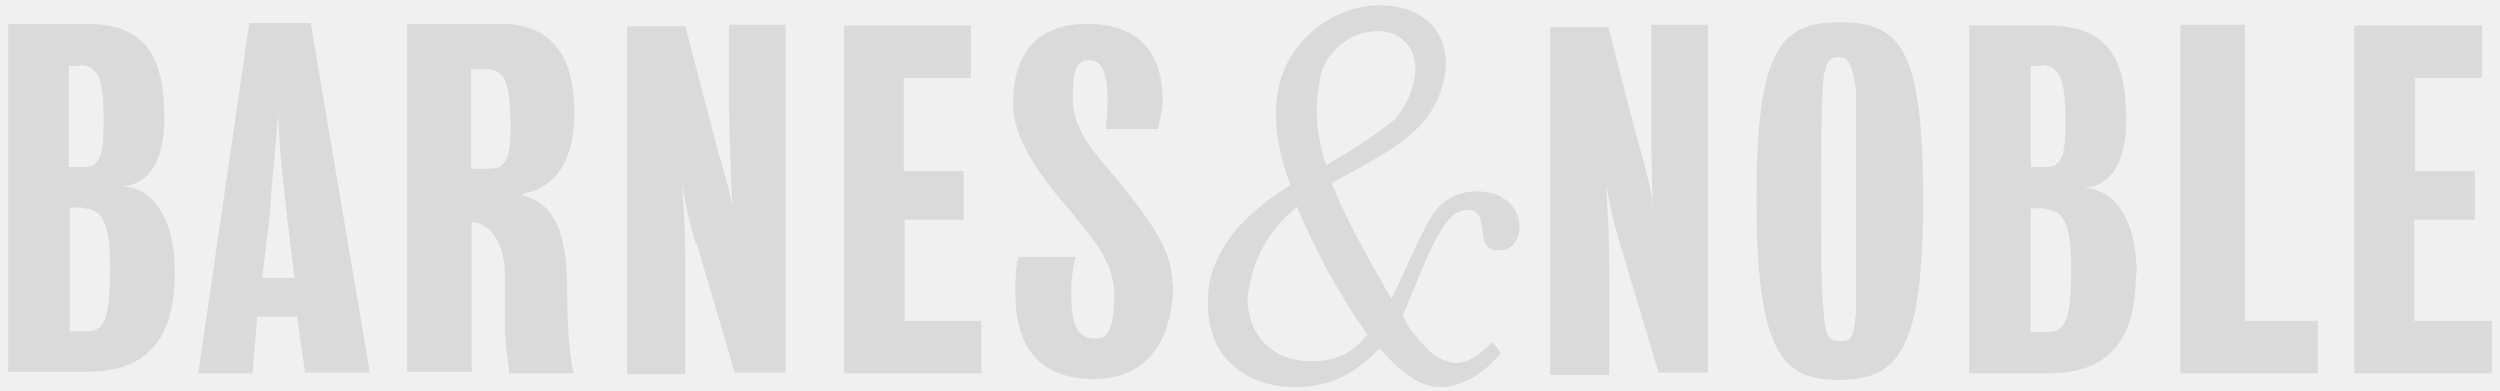
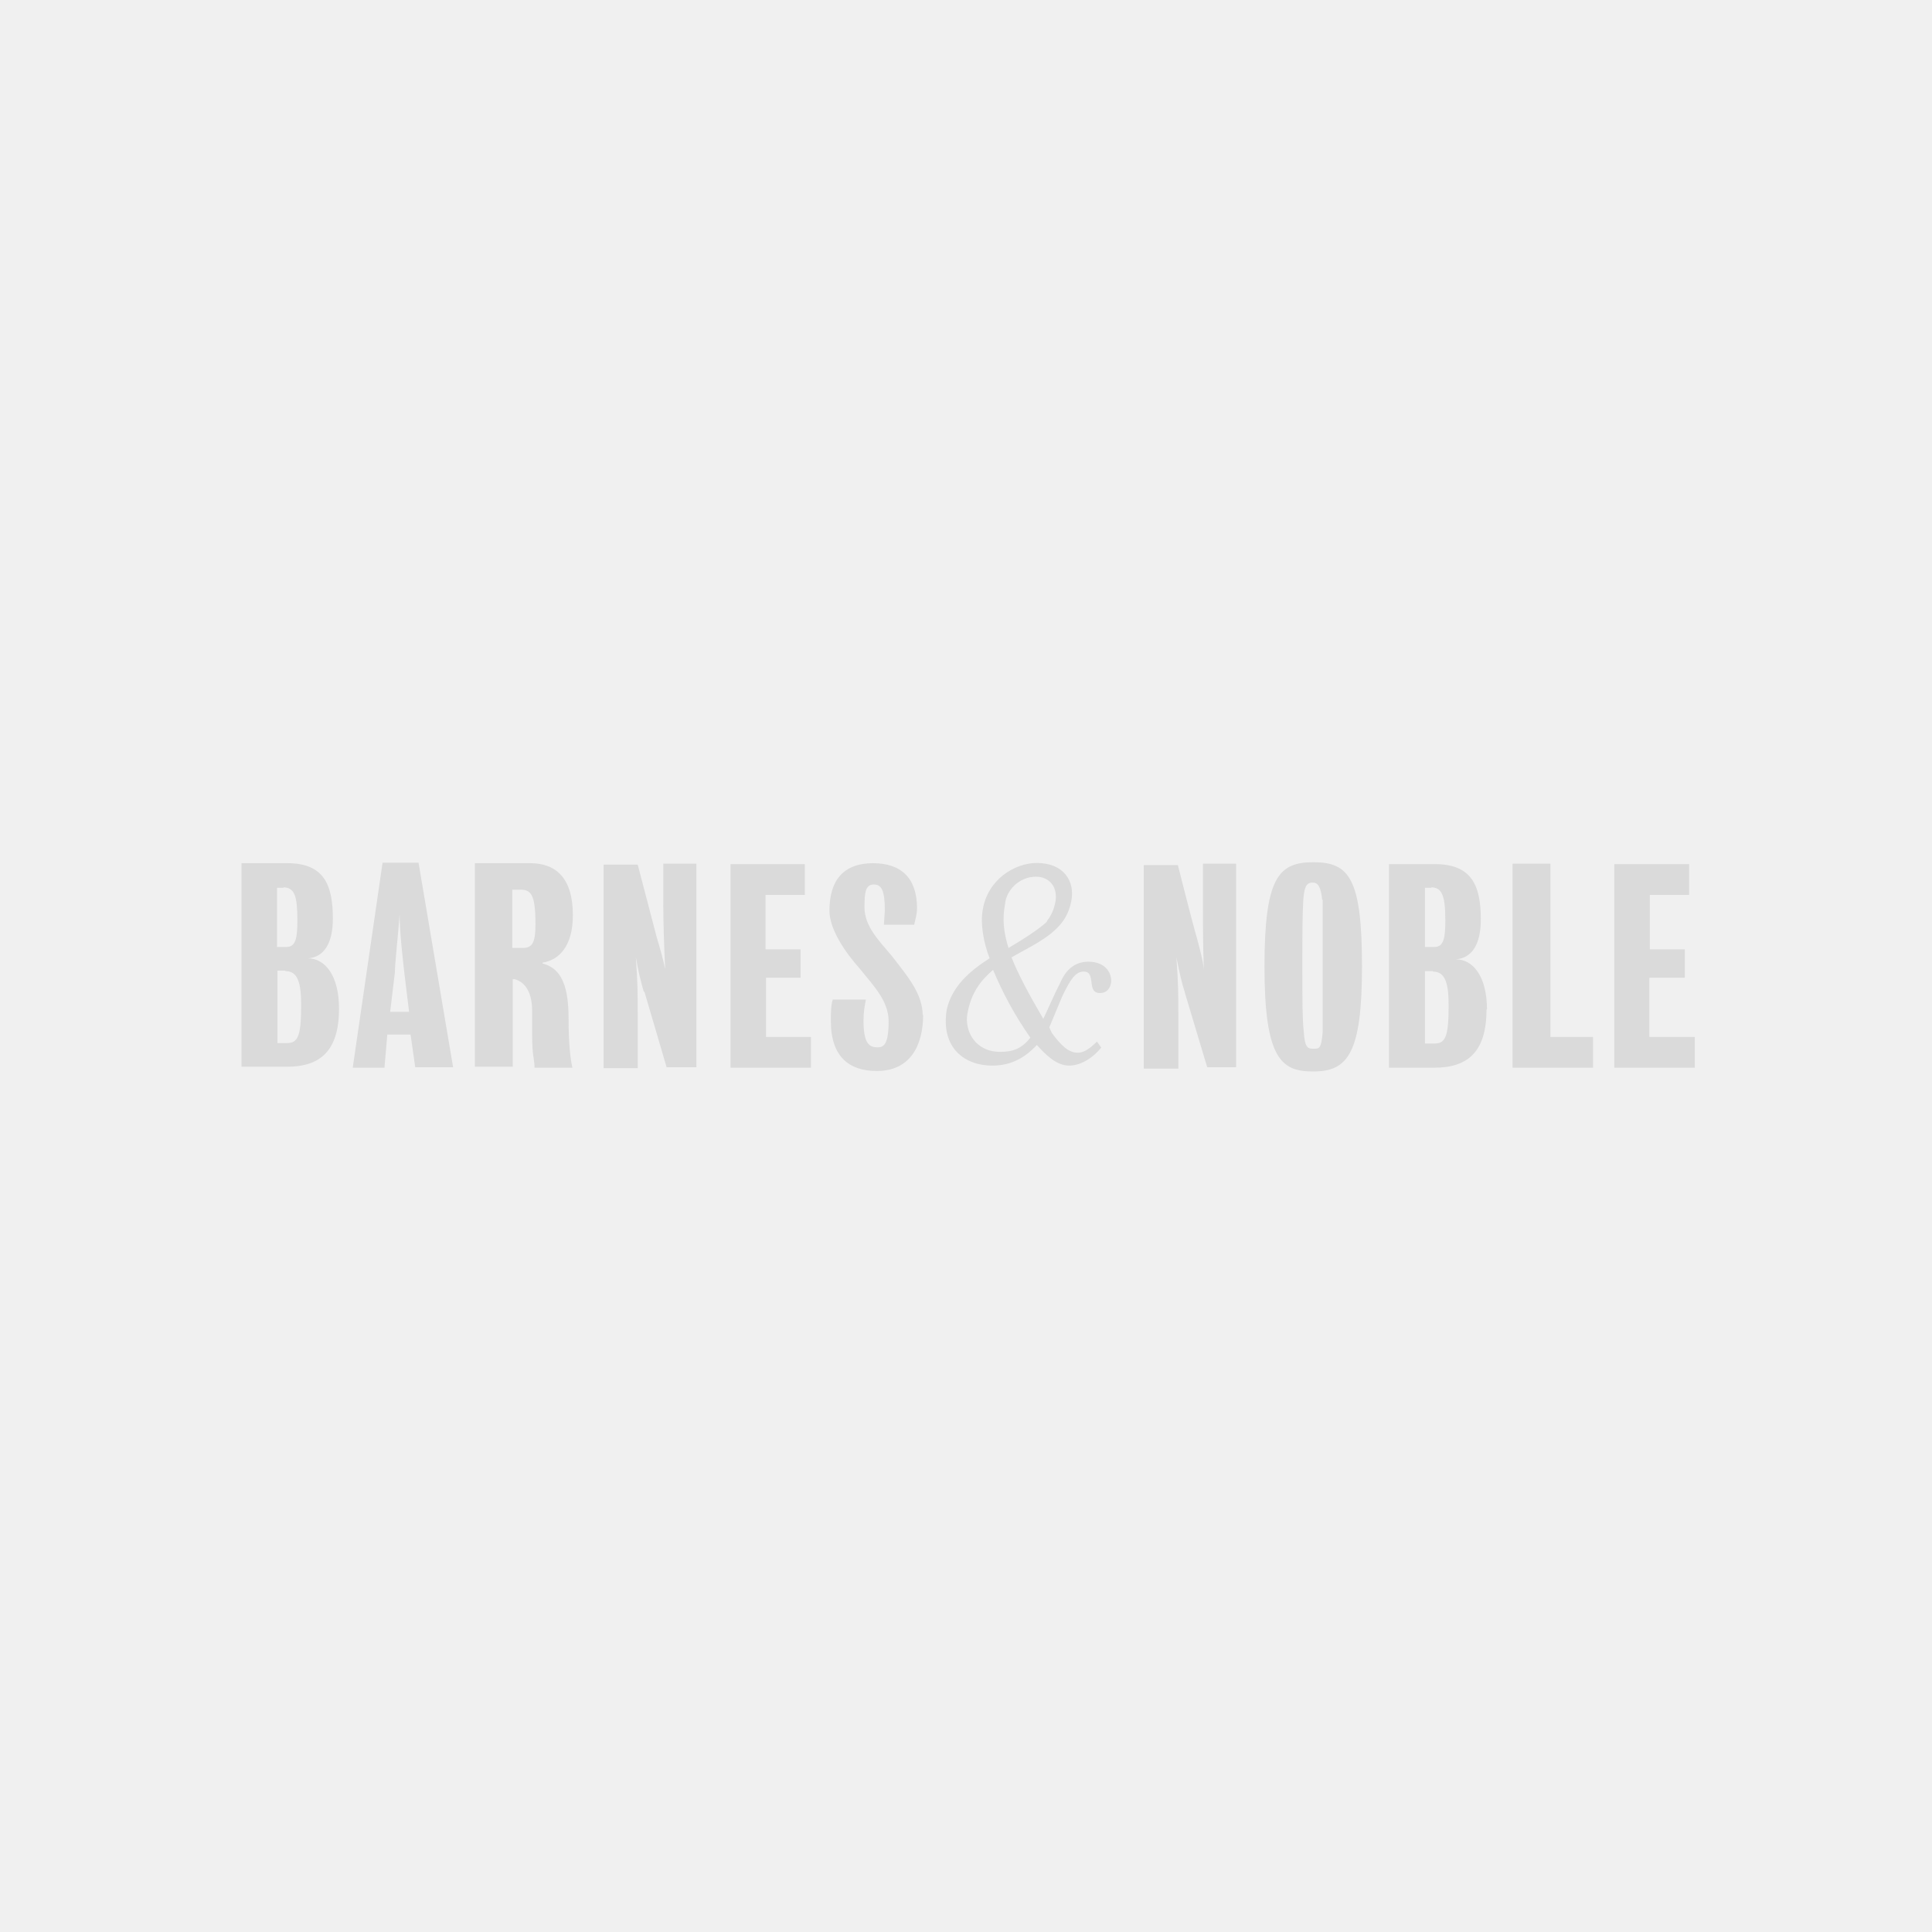
- <svg xmlns="http://www.w3.org/2000/svg" height="37" viewBox="0 0 237 37" width="237">
-   <path d="m173.535 101.931c.997-1.304 1.304-2.301 1.534-3.375.537-2.761-1.073-4.602-3.451-4.602-3.068 0-5.369 2.531-5.522 4.908-.536 2.608-.23 5.139.614 7.823 1.84-1.074 5.675-3.451 6.903-4.755zm-14.189 16.643c-.46 2.838 1.304 6.672 5.906 6.672 2.301 0 3.835-.614 5.369-2.531-2.914-4.142-4.985-8.13-6.672-12.118-2.301 1.994-3.988 4.218-4.602 7.976zm25.693-5.752c-.153 1.074-.767 1.917-1.994 1.917-2.53 0-.537-3.835-2.914-3.835-1.381 0-2.301 1.227-3.835 4.448l-2.301 5.522.459.997c1.534 2.071 2.914 3.528 4.602 3.528.92 0 1.917-.46 3.451-1.994l.767 1.074c-1.687 2.071-3.835 3.221-5.752 3.221-2.301 0-4.294-2.071-5.752-3.681-2.147 2.301-4.602 3.681-7.976 3.681-4.832 0-9.203-3.068-8.13-9.97.92-4.142 4.065-6.903 7.669-9.203-1.074-2.761-1.687-6.136-1.226-8.667.843-5.292 5.598-8.36 9.663-8.36 4.755 0 6.903 3.221 6.136 6.903-.383 1.917-1.226 3.681-3.221 5.369-2.071 1.841-5.522 3.451-7.439 4.602 1.227 3.068 3.068 6.519 5.675 10.967.767-1.534 1.917-4.295 3.068-6.519.997-2.301 2.608-3.681 4.985-3.681 3.298 0 4.218 2.301 4.065 3.681zm-136.21-2.147h-1.227v11.734h1.534c1.764 0 2.301-1.074 2.301-6.136 0-3.605-.537-5.522-2.531-5.522zm-.153-13.422h-1.15v9.587h1.534c1.534 0 1.764-1.534 1.764-4.295 0-3.835-.383-5.369-2.301-5.369zm8.897 19.557c0 6.903-3.068 9.433-8.436 9.433h-7.363v-32.979h7.439c5.829 0 7.363 3.375 7.363 8.973 0 4.142-1.534 6.289-4.065 6.442 2.838 0 5.062 2.838 5.062 8.13zm10.584-5.752c-.153-1.534-.767-6.366-.767-9.51-.23 3.298-.767 7.976-.767 9.433l-.767 6.366h3.068zm1.074 9.97h-3.835l-.46 5.369h-5.139l4.832-33.209h5.829l5.599 33.132h-6.136l-.767-5.369zm17.486-23.469h-1.074v9.433h1.764c1.534 0 1.994-.997 1.994-3.835 0-4.985-.767-5.675-2.684-5.599zm3.835 11.964c3.835.92 4.218 5.369 4.218 9.357 0 3.068.23 5.906.614 7.516h-6.136c0-1.381-.383-1.917-.383-5.062v-4.142c0-2.684-.92-4.602-2.838-5.139h-.307v14.189h-6.136v-32.979h8.973c4.065 0 6.903 2.301 6.903 8.436 0 5.062-2.301 7.286-4.908 7.669zm16.413 4.602c-.46-1.534-.92-3.375-1.304-5.675.307 4.448.307 5.675.307 9.587v8.436h-5.522v-32.979h5.522l3.068 11.734c.614 2.071 1.074 3.681 1.381 5.215-.153-3.298-.307-7.209-.307-10.507v-6.596h5.369v32.979h-4.832l-3.605-12.271zm13.805-20.708h12.271v4.985h-6.366v8.82h5.675v4.602h-5.599v9.587h7.286v4.985h-13.038v-32.979zm31.445 24.312c0 5.369-2.301 9.203-7.516 9.203-4.448 0-7.439-2.301-7.439-8.053 0-1.304 0-2.531.307-3.528h5.369c-.23 1.227-.383 1.994-.383 3.451 0 3.681.92 4.295 2.301 4.295.997 0 1.764-.537 1.764-4.218 0-3.221-2.301-5.599-4.602-8.436-2.454-2.761-4.985-6.442-4.985-9.51 0-4.908 2.301-7.669 7.056-7.669 4.602 0 7.133 2.454 7.133 7.286 0 1.074-.307 1.917-.46 2.684h-4.908l.153-2.301c0-3.068-.46-4.218-1.764-4.218-1.381 0-1.534 1.304-1.534 3.681 0 3.068 2.301 5.369 4.372 7.823 2.761 3.528 5.062 6.289 5.062 9.74zm42.412-3.528c-.537-1.534-.92-3.375-1.381-5.675.308 4.448.308 5.675.308 9.587v8.436h-5.599v-32.979h5.522s2.454 9.74 3.068 11.734c.537 2.071.997 3.681 1.15 5.215-.153-3.298-.153-7.209-.153-10.507v-6.672h5.369v32.979h-4.678l-3.681-12.271zm22.242-14.956c-.23-2.301-.767-2.838-1.534-2.838-.92 0-1.381.46-1.534 2.838-.153 2.301-.153 5.599-.153 10.737 0 6.136 0 8.436.231 10.584.153 2.531.613 2.761 1.534 2.761.996 0 1.303 0 1.534-2.761v-21.398zm-1.534 27.764c-5.139 0-7.823-2.147-7.823-17.026 0-14.419 2.301-16.873 7.9-16.873 5.752 0 7.899 2.454 7.899 16.873 0 14.112-2.301 17.026-7.899 17.026zm19.481-16.259h-1.304v11.734h1.534c1.764 0 2.301-1.074 2.301-6.136 0-3.605-.537-5.522-2.531-5.522zm-.229-13.498h-1.074v9.587h1.534c1.534 0 1.764-1.534 1.764-4.295 0-3.835-.46-5.369-2.301-5.369zm8.896 19.711c0 6.903-3.068 9.433-8.436 9.433h-7.362v-32.979h7.439c5.906 0 7.439 3.375 7.439 8.973 0 4.142-1.534 6.289-4.065 6.442 2.838 0 5.062 2.838 5.062 8.13zm4.218-23.622h6.136v28.07h6.903v4.985h-13.038zm29.528 28.07v4.985h-13.038v-32.979h12.118v4.985h-6.366v8.82h5.676v4.602h-5.752v9.587z" fill="#dadada" fill-rule="evenodd" transform="translate(-41 -91)" />
+ <svg xmlns="http://www.w3.org/2000/svg" width="450px" height="450px" viewBox="0 0 450 450" version="1.1">
+   <defs />
+   <g id="bn-logo" stroke="none" stroke-width="1" fill="none" fill-rule="evenodd">
+     <path d="M394.75,241.519 L394.75,248.686 L376.006,248.686 L376.006,201.273 L393.427,201.273 L393.427,208.44 L384.275,208.44 L384.275,221.12 L392.435,221.12 L392.435,227.736 L384.165,227.736 L384.165,241.519 L394.75,241.519 Z M352.3,201.163 L361.121,201.163 L361.121,241.519 L371.044,241.519 L371.044,248.686 L352.3,248.686 L352.3,201.163 Z M346.235,235.123 C346.235,245.047 341.825,248.686 334.107,248.686 L323.522,248.686 L323.522,201.273 L334.217,201.273 C342.707,201.273 344.912,206.125 344.912,214.174 C344.912,220.128 342.707,223.215 339.068,223.436 C343.148,223.436 346.346,227.515 346.346,235.123 L346.235,235.123 Z M333.445,206.786 L331.901,206.786 L331.901,220.569 L334.107,220.569 C336.312,220.569 336.643,218.364 336.643,214.394 C336.643,208.881 335.981,206.676 333.335,206.676 L333.445,206.786 Z M333.776,226.192 L331.901,226.192 L331.901,243.062 L334.107,243.062 C336.643,243.062 337.414,241.519 337.414,234.241 C337.414,229.059 336.643,226.303 333.776,226.303 L333.776,226.192 Z M305.77,249.568 C298.382,249.568 294.523,246.48 294.523,225.09 C294.523,204.361 297.831,200.832 305.88,200.832 C314.15,200.832 317.237,204.361 317.237,225.09 C317.237,245.378 313.929,249.568 305.88,249.568 L305.77,249.568 Z M307.975,209.653 C307.644,206.345 306.872,205.574 305.77,205.574 C304.447,205.574 303.785,206.235 303.564,209.653 C303.344,212.961 303.344,217.702 303.344,225.09 C303.344,233.911 303.344,237.218 303.675,240.306 C303.895,243.944 304.557,244.275 305.88,244.275 C307.313,244.275 307.754,244.275 308.085,240.306 L308.085,209.543 L307.975,209.653 Z M275.999,231.154 C275.228,228.949 274.676,226.303 274.015,222.995 C274.456,229.39 274.456,231.154 274.456,236.777 L274.456,248.906 L266.407,248.906 L266.407,201.494 L274.345,201.494 C274.345,201.494 277.874,215.497 278.756,218.364 C279.528,221.341 280.189,223.656 280.41,225.862 C280.189,221.12 280.189,215.497 280.189,210.756 L280.189,201.163 L287.907,201.163 L287.907,248.575 L281.182,248.575 L275.889,230.934 L275.999,231.154 Z M215.025,236.226 C215.025,243.944 211.717,249.457 204.22,249.457 C197.825,249.457 193.524,246.15 193.524,237.88 C193.524,236.006 193.524,234.241 193.965,232.808 L201.684,232.808 C201.353,234.572 201.132,235.675 201.132,237.77 C201.132,243.062 202.456,243.944 204.44,243.944 C205.874,243.944 206.976,243.172 206.976,237.88 C206.976,233.249 203.668,229.831 200.361,225.751 C196.832,221.782 193.194,216.489 193.194,212.079 C193.194,205.022 196.501,201.053 203.338,201.053 C209.953,201.053 213.592,204.581 213.592,211.528 C213.592,213.071 213.151,214.284 212.93,215.387 L205.874,215.387 L206.094,212.079 C206.094,207.669 205.433,206.015 203.558,206.015 C201.573,206.015 201.353,207.889 201.353,211.307 C201.353,215.718 204.661,219.025 207.638,222.554 C211.607,227.626 214.915,231.595 214.915,236.557 L215.025,236.226 Z M169.818,201.273 L187.46,201.273 L187.46,208.44 L178.308,208.44 L178.308,221.12 L186.468,221.12 L186.468,227.736 L178.419,227.736 L178.419,241.519 L188.893,241.519 L188.893,248.686 L170.149,248.686 L170.149,201.273 L169.818,201.273 Z M149.971,231.044 C149.31,228.839 148.648,226.192 148.097,222.885 C148.538,229.28 148.538,231.044 148.538,236.667 L148.538,248.796 L140.599,248.796 L140.599,201.384 L148.538,201.384 L152.949,218.254 C153.831,221.231 154.492,223.546 154.933,225.751 C154.713,221.01 154.492,215.387 154.492,210.646 L154.492,201.163 L162.21,201.163 L162.21,248.575 L155.264,248.575 L150.082,230.934 L149.971,231.044 Z M126.376,224.428 C131.889,225.751 132.44,232.146 132.44,237.88 C132.44,242.29 132.771,246.37 133.322,248.686 L124.501,248.686 C124.501,246.701 123.95,245.929 123.95,241.408 L123.95,235.454 C123.95,231.595 122.627,228.839 119.87,228.067 L119.429,228.067 L119.429,248.465 L110.608,248.465 L110.608,201.053 L123.509,201.053 C129.353,201.053 133.432,204.361 133.432,213.182 C133.432,220.459 130.125,223.656 126.376,224.208 L126.376,224.428 Z M120.863,207.228 L119.319,207.228 L119.319,220.79 L121.855,220.79 C124.06,220.79 124.722,219.356 124.722,215.277 C124.722,208.11 123.619,207.117 120.863,207.228 Z M95.723,240.967 L90.21,240.967 L89.549,248.686 L82.161,248.686 L89.108,200.943 L97.487,200.943 L105.536,248.575 L96.716,248.575 L95.613,240.857 L95.723,240.967 Z M94.18,226.633 C93.959,224.428 93.077,217.482 93.077,212.961 C92.746,217.702 91.974,224.428 91.974,226.523 L90.872,235.675 L95.282,235.675 L94.18,226.633 Z M78.964,234.903 C78.964,244.826 74.553,248.465 66.835,248.465 L56.25,248.465 L56.25,201.053 L66.945,201.053 C75.325,201.053 77.53,205.904 77.53,213.953 C77.53,219.907 75.325,222.995 71.686,223.215 C75.766,223.215 78.964,227.295 78.964,234.903 Z M66.173,206.786 L64.52,206.786 L64.52,220.569 L66.725,220.569 C68.93,220.569 69.261,218.364 69.261,214.394 C69.261,208.881 68.709,206.676 65.953,206.676 L66.173,206.786 Z M66.394,226.082 L64.63,226.082 L64.63,242.952 L66.835,242.952 C69.371,242.952 70.143,241.408 70.143,234.131 C70.143,228.949 69.371,226.192 66.504,226.192 L66.394,226.082 Z" id="Shape" fill="#DADADA" fill-rule="nonzero" />
+     <path d="M258.8,228.8 C258.6,230.2 257.8,231.3 256.2,231.3 C252.9,231.3 255.5,226.3 252.4,226.3 C250.6,226.3 249.4,227.9 247.4,232.1 L244.4,239.3 L245,240.6 C247,243.3 248.8,245.2 251,245.2 C252.2,245.2 253.5,244.6 255.5,242.6 L256.5,244 C254.3,246.7 251.5,248.2 249,248.2 C246,248.2 243.4,245.5 241.5,243.4 C238.7,246.4 235.5,248.2 231.1,248.2 C224.8,248.2 219.1,244.2 220.5,235.2 C221.7,229.8 225.8,226.2 230.5,223.2 C229.1,219.6 228.3,215.2 228.9,211.9 C230,205 236.2,201 241.5,201 C247.7,201 250.5,205.2 249.5,210 C249,212.5 247.9,214.8 245.3,217 C242.6,219.4 238.1,221.5 235.6,223 C237.2,227 239.6,231.5 243,237.3 C244,235.3 245.5,231.7 247,228.8 C248.3,225.8 250.4,224 253.5,224 C257.8,224 259,227 258.8,228.8 Z M225.3,236.3 C224.7,240 227,245 233,245 C236,245 238,244.2 240,241.7 C236.2,236.3 233.5,231.1 231.3,225.9 C228.3,228.5 226.1,231.4 225.3,236.3 Z M243.8,214.6 C245.1,212.9 245.5,211.6 245.8,210.2 C246.5,206.6 244.4,204.2 241.3,204.2 C237.3,204.2 234.3,207.5 234.1,210.6 C233.4,214 233.8,217.3 234.9,220.8 C237.3,219.4 242.3,216.3 243.9,214.6 L243.8,214.6 Z" id="Shape" fill="#DADADA" fill-rule="nonzero" />
+     <rect id="Rectangle" fill-opacity="0" fill="#FFFFFF" x="0" y="0" width="450" height="450" />
+   </g>
</svg>
